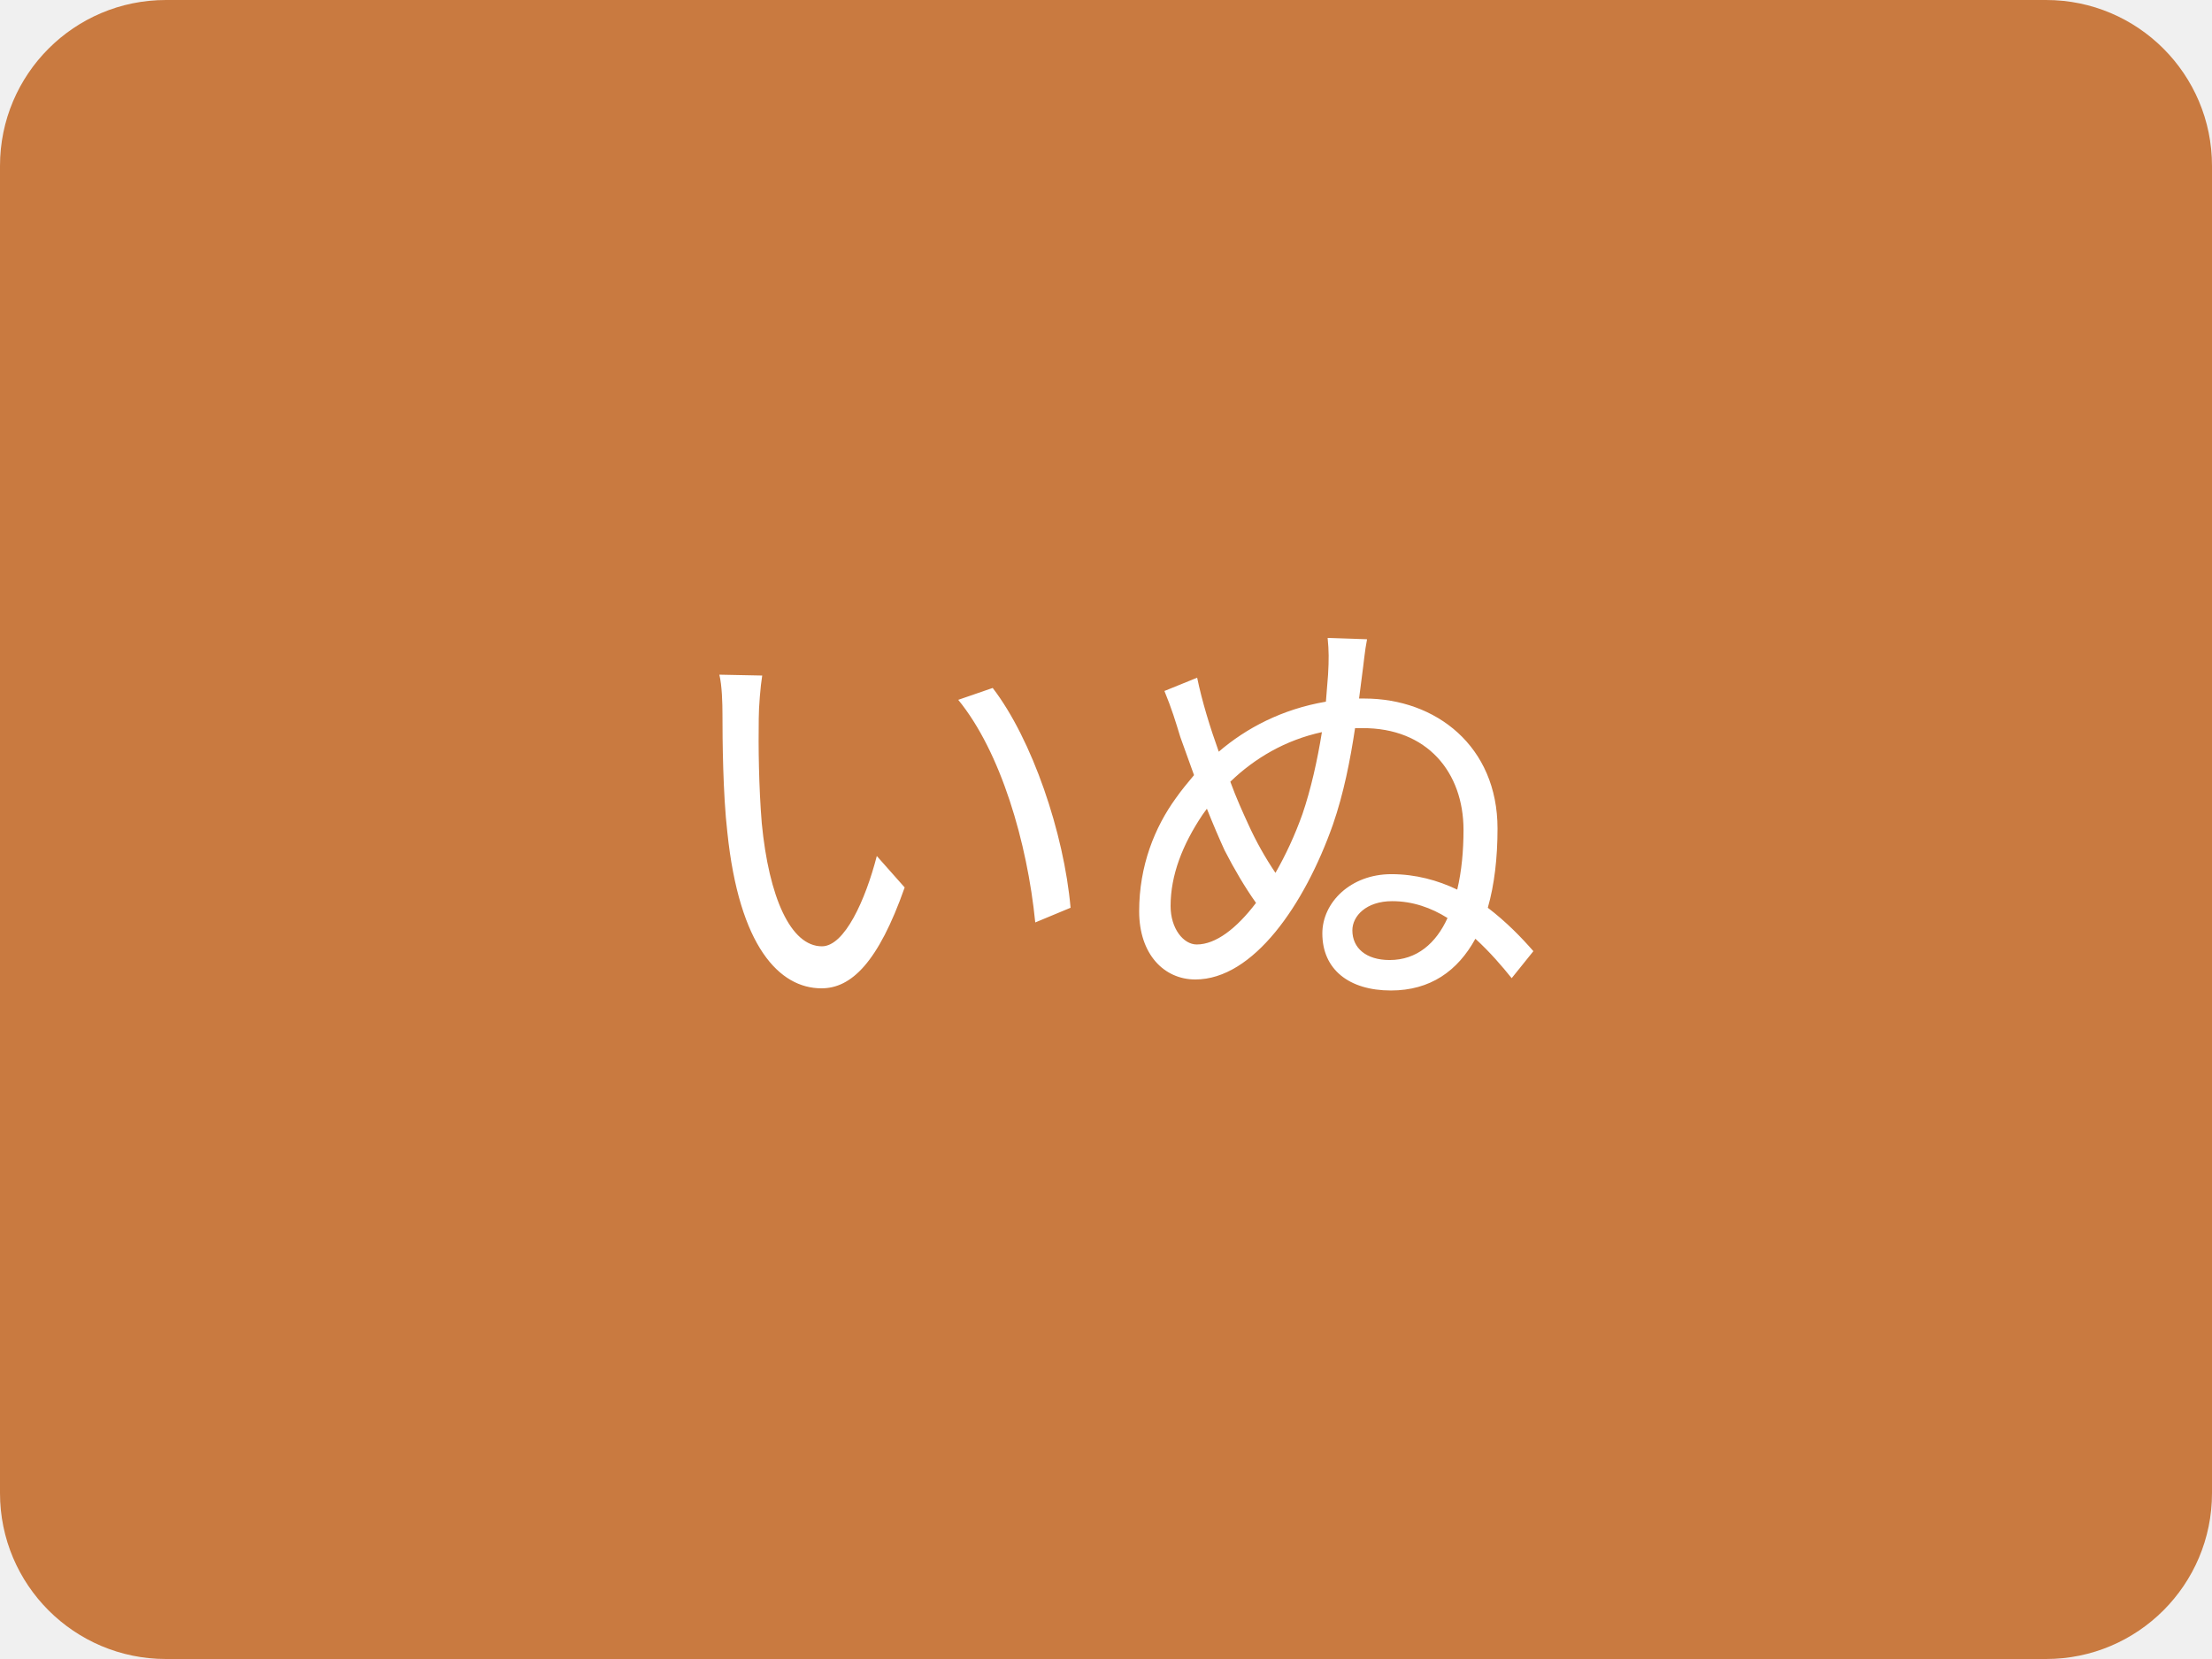
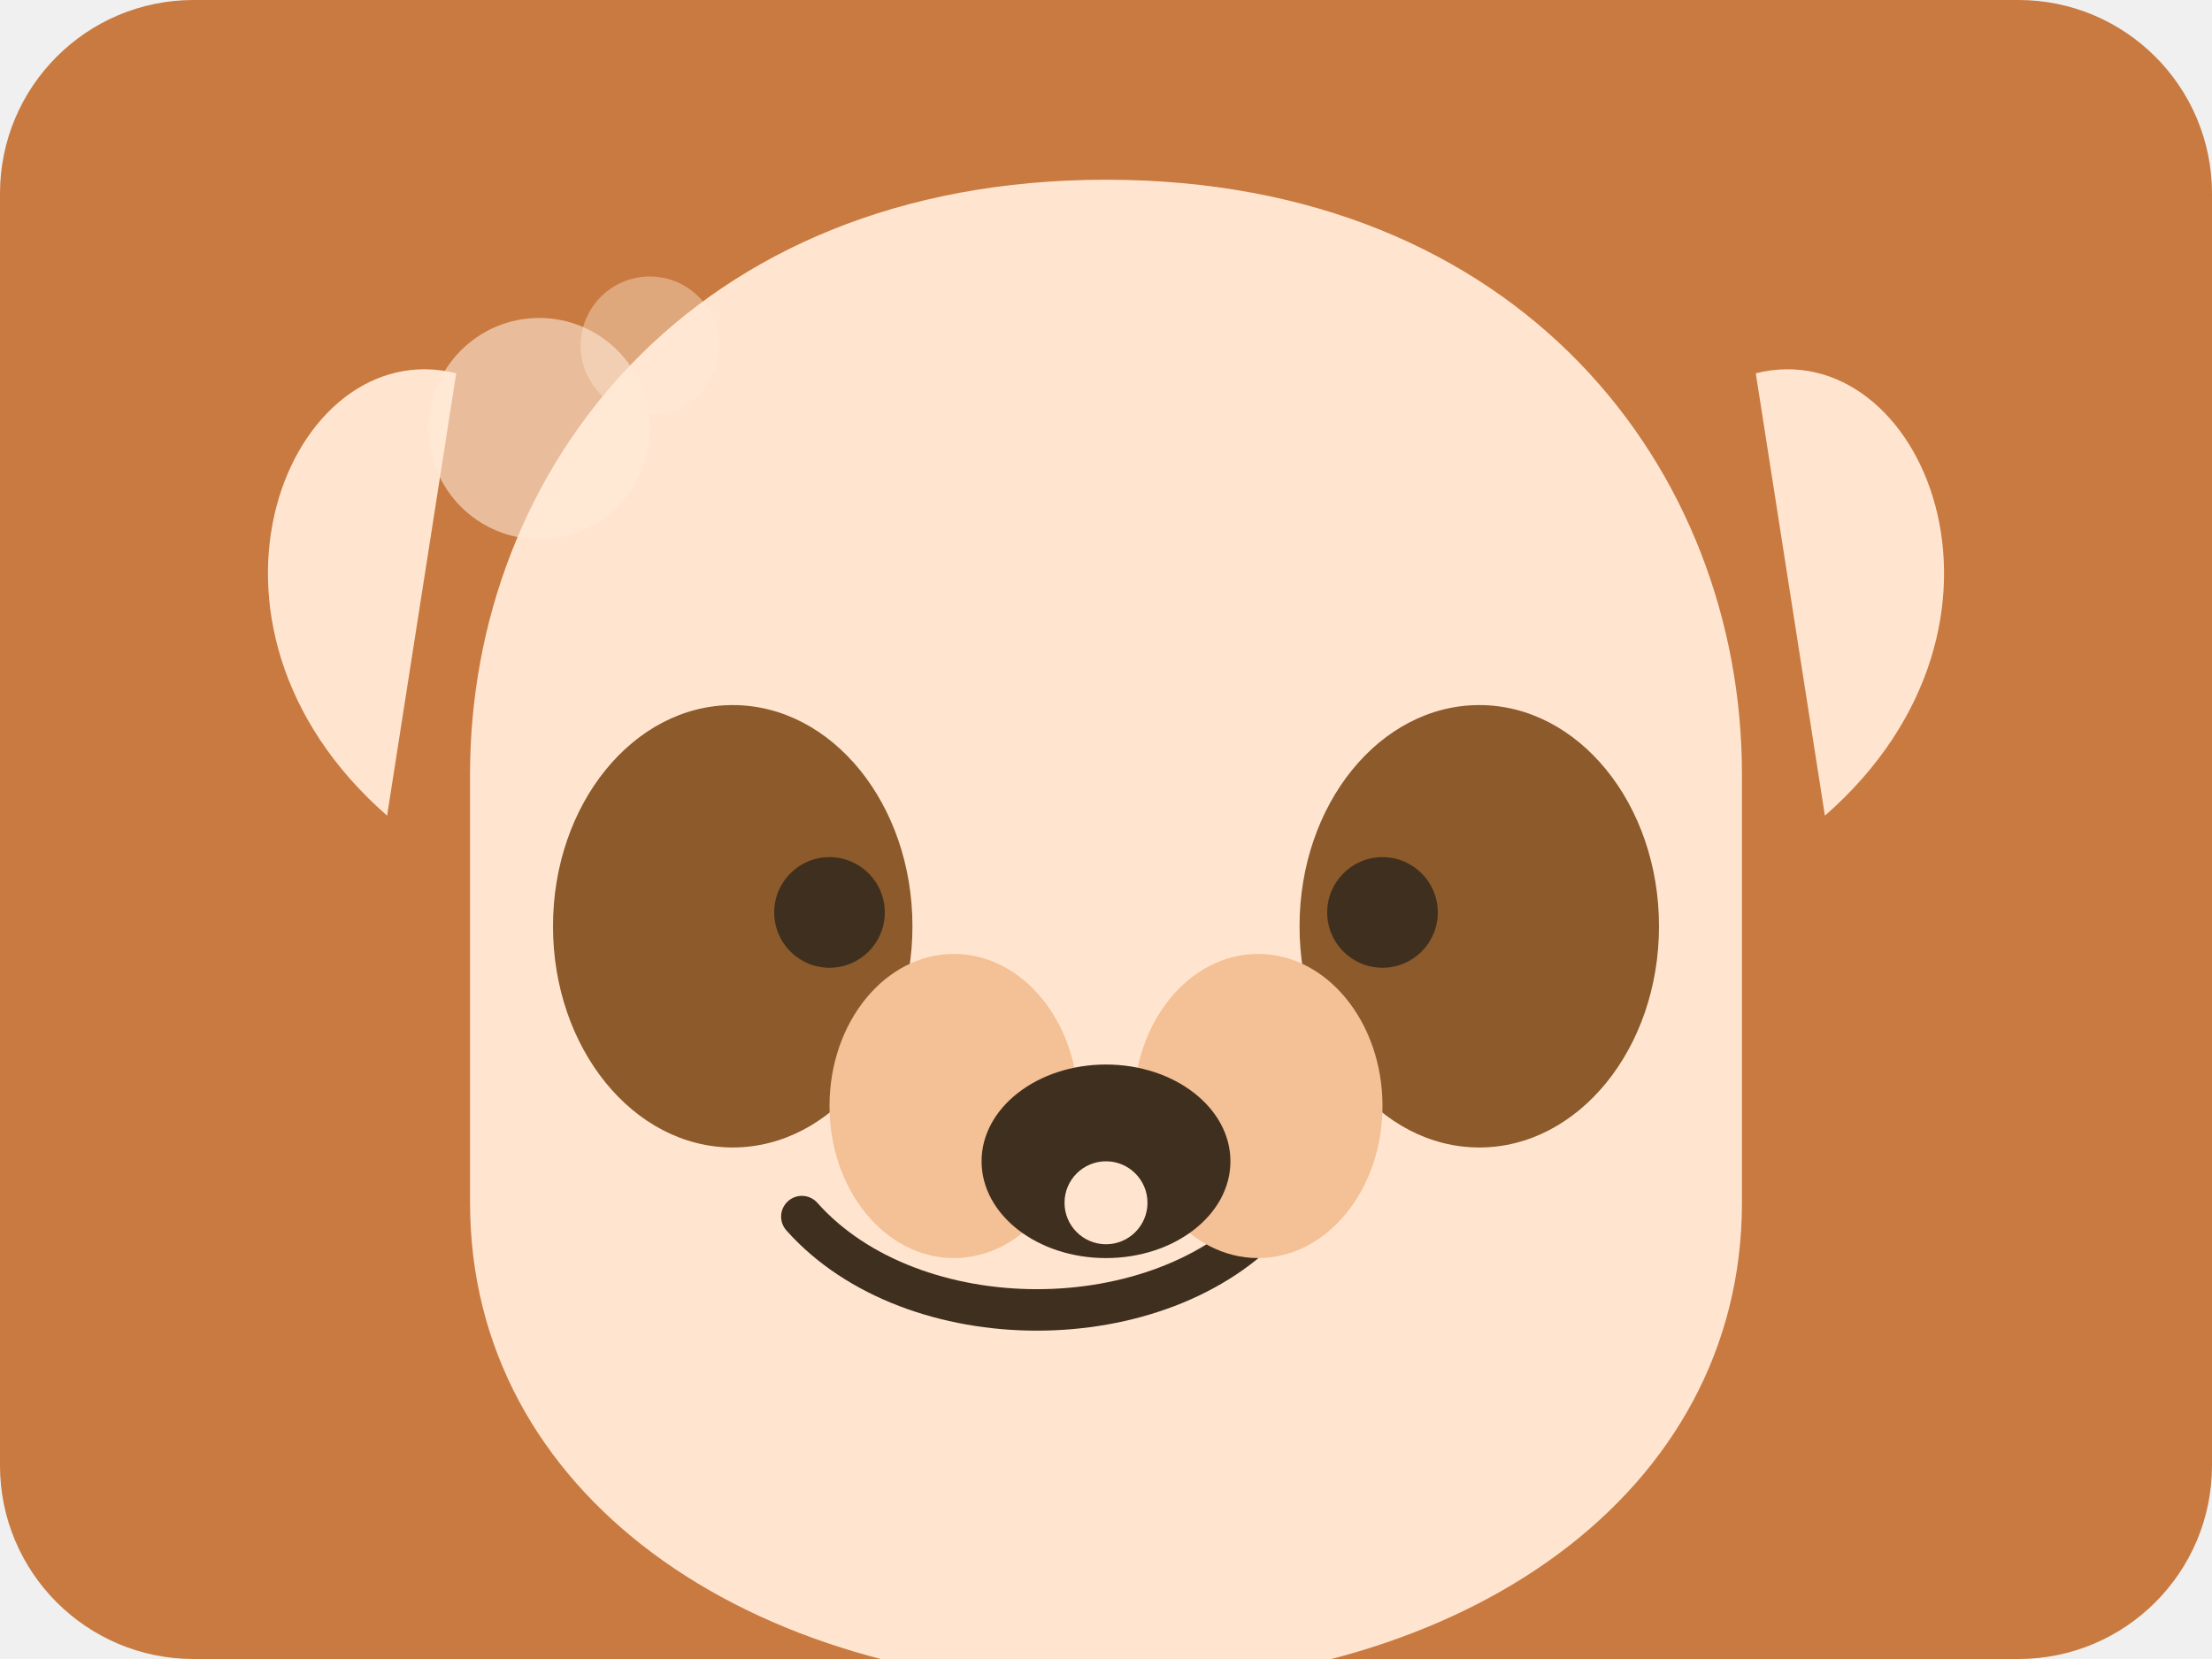
<svg xmlns="http://www.w3.org/2000/svg" viewBox="0 0 320 240">
-   <rect width="320" height="240" fill="#C97A40" rx="24" />
-   <text x="50%" y="50%" dominant-baseline="middle" text-anchor="middle" font-family="Noto Sans JP, sans-serif" font-size="64" fill="#fff">いぬ</text>
+   <rect width="320" height="240" fill="#C97A40" rx="28" />
+   <g transform="translate(160 144)">
+     <path d="M-92-32c0-44 32-86 92-86s92 42 92 86v62c0 42-40 70-92 70s-92-28-92-70v-62z" fill="#FFE5D0" />
+     <path d="M-94-90c-24-6-42 36-10 64" fill="#FFE5D0" />
+     <path d="M94-90c24-6 42 36 10 64" fill="#FFE5D0" />
+     <ellipse cx="-54" cy="-10" rx="26" ry="32" fill="#8C5A2B" />
+     <ellipse cx="54" cy="-10" rx="26" ry="32" fill="#8C5A2B" />
+     <g fill="#3F2F1E">
+       <circle cx="-40" cy="-12" r="8" />
+       <circle cx="40" cy="-12" r="8" />
+     </g>
+     <path d="M-16 12l16 12 16-12" fill="none" stroke="#3F2F1E" stroke-width="6" stroke-linecap="round" stroke-linejoin="round" />
+     <path d="M-44 32c16 18 52 18 68 0" fill="none" stroke="#3F2F1E" stroke-width="6" stroke-linecap="round" />
+     <g fill="#F4C095">
+       <ellipse cx="-22" cy="16" rx="18" ry="22" />
+       <ellipse cx="22" cy="16" rx="18" ry="22" />
+     </g>
+     <ellipse cx="0" cy="24" rx="18" ry="14" fill="#3F2F1E" />
+     <circle cx="0" cy="30" r="6" fill="#FFE5D0" />
+   </g>
+   <circle cx="78" cy="62" r="16" fill="#FFEAD7" opacity="0.6" />
+   <circle cx="94" cy="50" r="10" fill="#FFEAD7" opacity="0.4" />
</svg>
